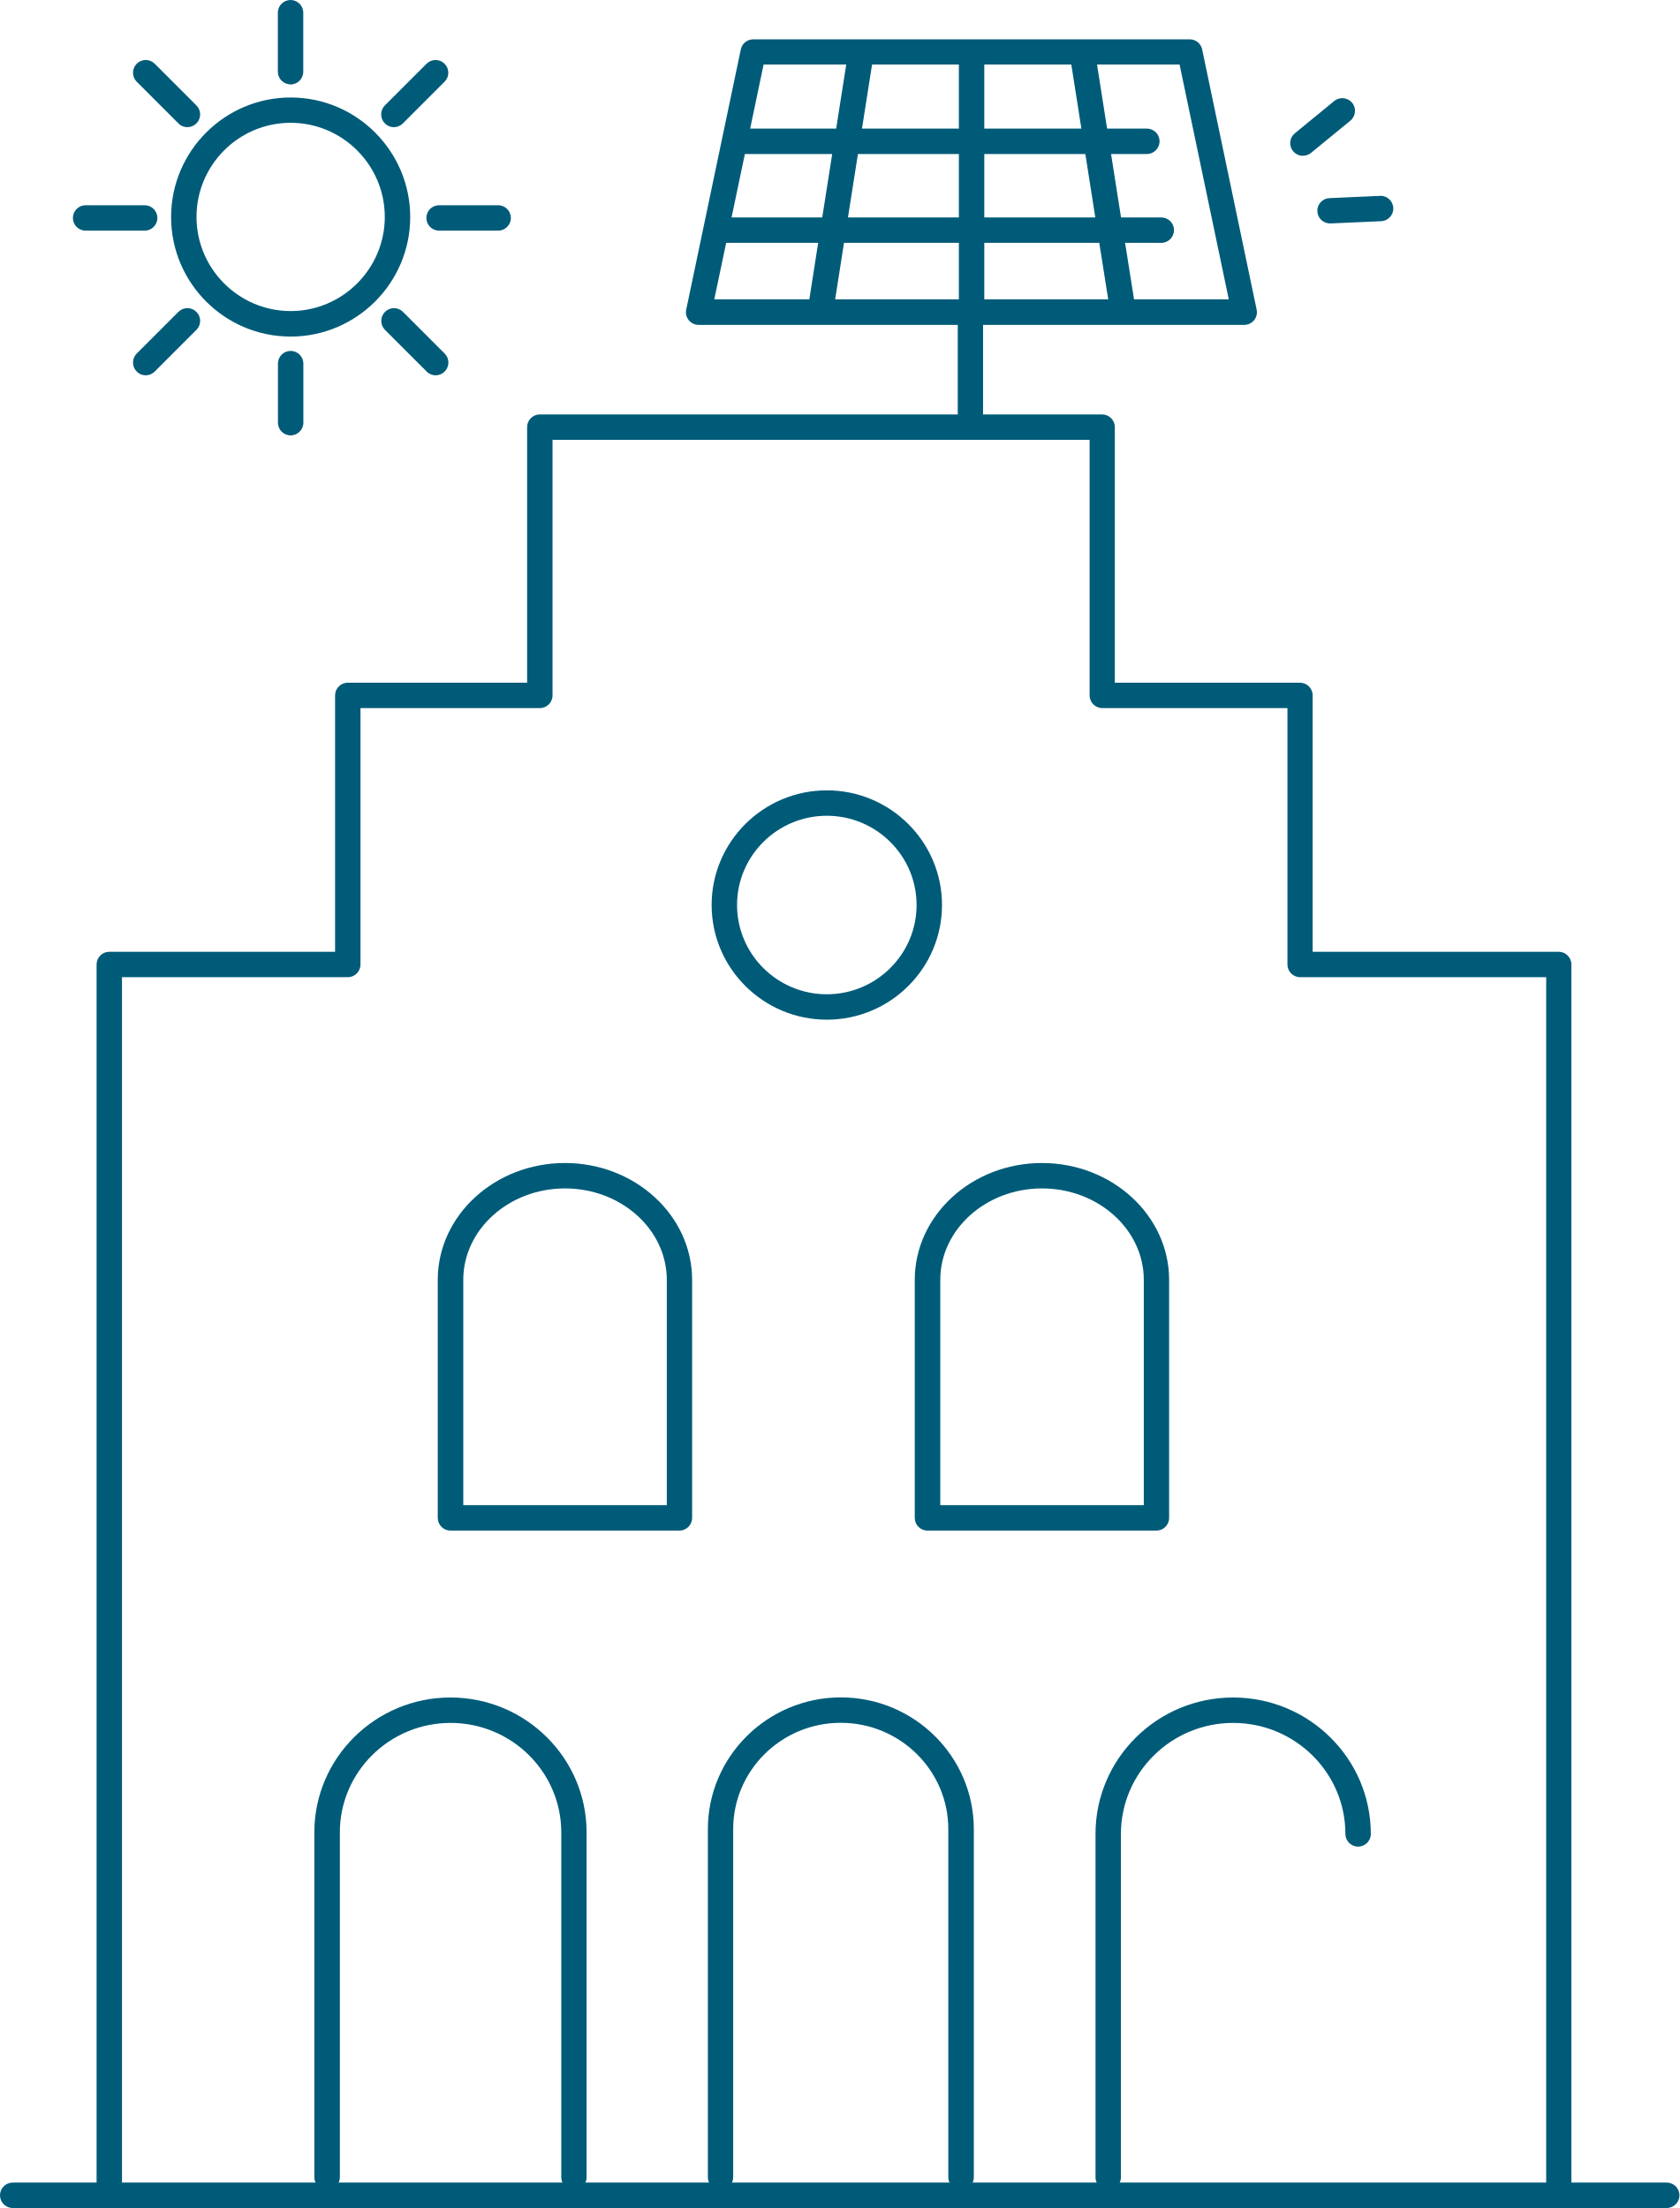
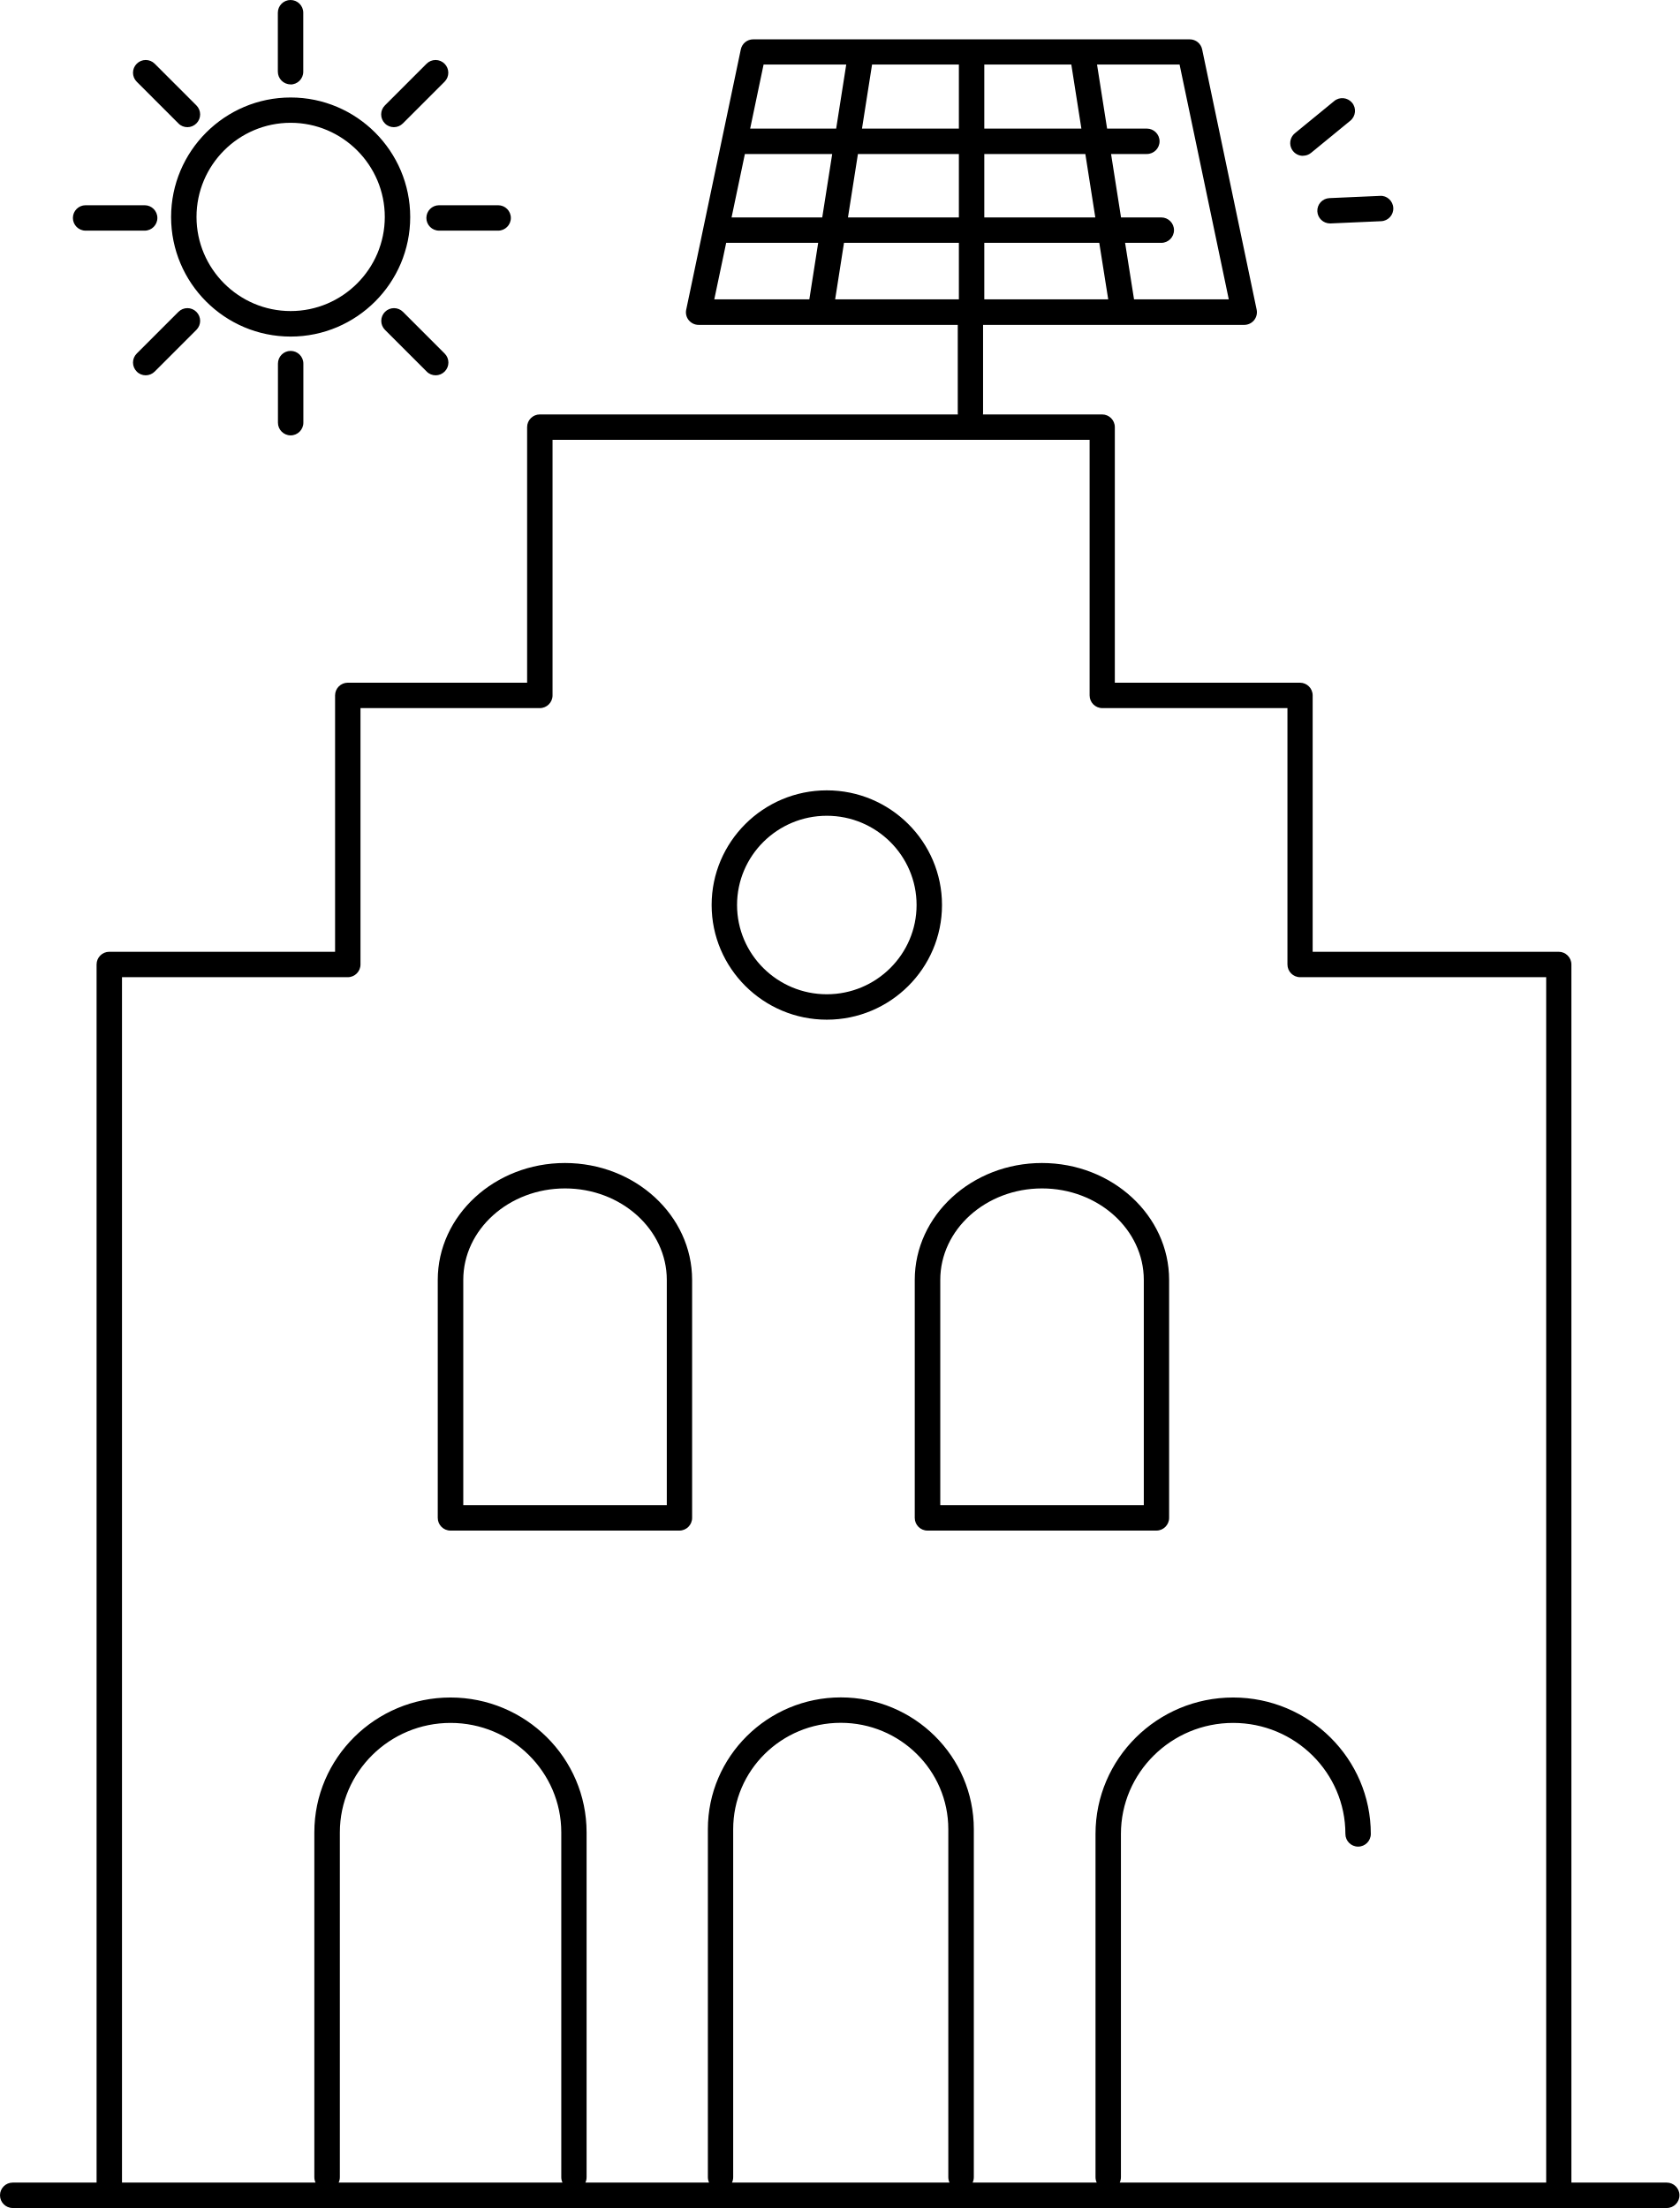
- <svg xmlns="http://www.w3.org/2000/svg" data-name="Ebene 1" viewBox="0 0 165.23 217.21" class="h-20 text-energy md:h-32">
-   <path d="M10.75 217.21h-9.5a1.25 1.25 0 0 1 0-2.5H9.5V94.88c0-.69.56-1.25 1.25-1.25h22.21V68.41c0-.69.56-1.25 1.25-1.25h17.64V42.02c0-.69.56-1.25 1.25-1.25h41.12c0-.05-.01-.11-.01-.16v-8.65H68.72c-.38 0-.73-.17-.97-.46-.24-.29-.33-.68-.25-1.04l5.37-25.6c.12-.58.63-.99 1.22-.99h42.94c.59 0 1.1.41 1.22.99l5.36 25.6c.08.37-.02.75-.25 1.04-.24.29-.59.46-.97.46H96.7v8.65c0 .05 0 .11-.01.16h11.72c.69 0 1.25.56 1.25 1.25v25.14h18.21c.69 0 1.25.56 1.25 1.25v25.22h24.2c.69 0 1.25.56 1.25 1.25v119.83h9.38a1.25 1.25 0 0 1 0 2.5H10.75Zm99.36-2.5h41.98V96.13h-24.2c-.69 0-1.25-.56-1.25-1.25V69.66h-18.21c-.69 0-1.25-.56-1.25-1.25V43.27H54.35v25.14c0 .69-.56 1.25-1.25 1.25H35.46v25.22c0 .69-.56 1.25-1.25 1.25H12v118.58h19.04c-.08-.16-.12-.35-.12-.54v-33.91c0-7.32 6.01-13.27 13.39-13.27s13.39 5.95 13.39 13.27v33.91c0 .2-.04.38-.12.54h12.17c-.08-.16-.12-.35-.12-.54v-34.23c0-7.14 5.87-12.96 13.08-12.96s13.08 5.81 13.08 12.96v34.23c0 .19-.04.38-.12.54h12.21c-.08-.16-.12-.35-.12-.54v-33.76c0-7.4 6.07-13.42 13.54-13.42s13.54 6.02 13.54 13.42a1.25 1.25 0 0 1-2.5 0c0-6.02-4.95-10.92-11.04-10.92s-11.04 4.9-11.04 10.92v33.76c0 .19-.04.38-.12.54Zm-38.11 0h21.4c-.08-.16-.12-.35-.12-.54v-34.23c0-5.77-4.74-10.46-10.58-10.46s-10.58 4.69-10.58 10.46v34.23c0 .19-.04.38-.12.54Zm-38.71 0h22.04c-.08-.16-.12-.35-.12-.54v-33.91c0-5.94-4.89-10.77-10.89-10.77s-10.89 4.83-10.89 10.77v33.91c0 .2-.04.38-.12.54Zm78.25-185.26h9.33l-4.84-23.1h-8.12l.99 6.3h3.91a1.25 1.25 0 0 1 0 2.5h-3.52l.98 6.24h3.96a1.25 1.25 0 0 1 0 2.5h-3.56l.88 5.56Zm-14.72 0h12.19l-.88-5.56H96.82v5.56Zm-14.68 0h12.18v-5.56h-11.3l-.87 5.56Zm-11.87 0h9.34l.87-5.56h-9.05l-1.17 5.56Zm26.55-8.06h10.92l-.98-6.24h-9.94v6.24Zm-13.41 0h10.91v-6.24h-9.93l-.98 6.24Zm-11.45 0h8.92l.98-6.24h-8.59l-1.31 6.24Zm24.86-8.74h9.55l-.99-6.3h-8.56v6.3Zm-12.04 0h9.54v-6.3h-8.54l-.99 6.3Zm-10.99 0h8.46l.99-6.3h-8.13l-1.32 6.3Zm39.97 137.92H91.23c-.69 0-1.25-.56-1.25-1.25v-23.41c0-6.34 5.61-11.5 12.51-11.5s12.51 5.16 12.51 11.5v23.41c0 .69-.56 1.25-1.25 1.25Zm-21.28-2.5h20.03v-22.16c0-4.96-4.49-9-10.01-9s-10.01 4.04-10.01 9v22.16Zm-25.64 2.5H44.31c-.69 0-1.25-.56-1.25-1.25v-23.41c0-6.34 5.61-11.5 12.51-11.5s12.51 5.16 12.51 11.5v23.41c0 .69-.56 1.25-1.25 1.25Zm-21.28-2.5h20.03v-22.16c0-4.96-4.49-9-10.01-9s-10.01 4.04-10.01 9v22.16Zm35.77-47.76c-6.24 0-11.33-5.06-11.33-11.28s5.08-11.28 11.33-11.28 11.33 5.06 11.33 11.28-5.08 11.28-11.33 11.28Zm0-20.06c-4.87 0-8.83 3.94-8.83 8.78s3.96 8.78 8.83 8.78 8.83-3.94 8.83-8.78-3.96-8.78-8.83-8.78ZM28.59 42.83c-.69 0-1.25-.56-1.25-1.25v-5.81a1.25 1.25 0 0 1 2.5 0v5.81c0 .69-.56 1.25-1.25 1.25Zm-14.26-5.91c-.32 0-.64-.12-.88-.37a1.25 1.25 0 0 1 0-1.77l4.1-4.1c.49-.49 1.28-.49 1.77 0s.49 1.28 0 1.77l-4.1 4.1c-.24.24-.56.37-.88.37Zm28.52 0c-.32 0-.64-.12-.88-.37l-4.1-4.1a1.25 1.25 0 0 1 0-1.77 1.25 1.25 0 0 1 1.77 0l4.1 4.1c.49.49.49 1.28 0 1.77-.24.24-.56.37-.88.37Zm-14.26-3.81c-6.49 0-11.76-5.28-11.76-11.76S22.11 9.59 28.59 9.59s11.76 5.28 11.76 11.76-5.28 11.76-11.76 11.76Zm0-21.03c-5.11 0-9.26 4.16-9.26 9.26s4.16 9.26 9.26 9.26 9.26-4.16 9.26-9.26-4.16-9.26-9.26-9.26ZM49 22.69h-5.81a1.25 1.25 0 0 1 0-2.5H49a1.25 1.25 0 0 1 0 2.5Zm-34.77 0H8.42a1.25 1.25 0 0 1 0-2.5h5.81a1.25 1.25 0 0 1 0 2.5Zm116.6-.71c-.66 0-1.22-.52-1.25-1.19-.03-.69.5-1.27 1.19-1.3l4.98-.22c.68-.05 1.27.5 1.3 1.19.03.69-.5 1.27-1.19 1.3l-4.98.22h-.06Zm-2.66-6.65a1.252 1.252 0 0 1-.8-2.22l3.87-3.17c.53-.44 1.32-.36 1.76.17.44.53.36 1.32-.17 1.76l-3.87 3.17c-.23.19-.51.28-.79.28Zm-89.43-2.82c-.32 0-.64-.12-.88-.37a1.25 1.25 0 0 1 0-1.77l4.1-4.1a1.25 1.25 0 0 1 1.77 0c.49.49.49 1.28 0 1.77l-4.1 4.1c-.24.24-.56.37-.88.37Zm-20.31 0c-.32 0-.64-.12-.88-.37l-4.1-4.1c-.49-.49-.49-1.28 0-1.77s1.28-.49 1.77 0l4.1 4.1c.49.49.49 1.28 0 1.77-.24.24-.56.37-.88.37ZM28.58 8.3c-.69 0-1.25-.56-1.25-1.25v-5.8a1.25 1.25 0 0 1 2.5 0v5.81c0 .69-.56 1.25-1.25 1.25Z" style="fill: rgb(0, 91, 121);" />
+ <svg xmlns="http://www.w3.org/2000/svg" data-name="Ebene 1" viewBox="0 0 165.23 217.21" class="h-20 text-energy md:h-32" version="1.1" id="svg1">
+   <defs id="defs1" />
+   <path d="M10.75 217.21h-9.5a1.25 1.25 0 0 1 0-2.5H9.5V94.88c0-.69.56-1.25 1.25-1.25h22.21V68.41c0-.69.56-1.25 1.25-1.25h17.64V42.02c0-.69.56-1.25 1.25-1.25h41.12c0-.05-.01-.11-.01-.16v-8.65H68.72c-.38 0-.73-.17-.97-.46-.24-.29-.33-.68-.25-1.04l5.37-25.6c.12-.58.63-.99 1.22-.99h42.94c.59 0 1.1.41 1.22.99l5.36 25.6c.08.37-.02.75-.25 1.04-.24.29-.59.46-.97.46H96.7v8.65c0 .05 0 .11-.01.16h11.72c.69 0 1.25.56 1.25 1.25v25.14h18.21c.69 0 1.25.56 1.25 1.25v25.22h24.2c.69 0 1.25.56 1.25 1.25v119.83h9.38a1.25 1.25 0 0 1 0 2.5H10.75Zm99.36-2.5h41.98V96.13h-24.2c-.69 0-1.25-.56-1.25-1.25V69.66h-18.21c-.69 0-1.25-.56-1.25-1.25V43.27H54.35v25.14c0 .69-.56 1.25-1.25 1.25H35.46v25.22c0 .69-.56 1.25-1.25 1.25H12v118.58h19.04c-.08-.16-.12-.35-.12-.54v-33.91c0-7.32 6.01-13.27 13.39-13.27s13.39 5.95 13.39 13.27v33.91c0 .2-.04.38-.12.54h12.17c-.08-.16-.12-.35-.12-.54v-34.23c0-7.14 5.87-12.96 13.08-12.96s13.08 5.81 13.08 12.96v34.23c0 .19-.04.38-.12.54h12.21c-.08-.16-.12-.35-.12-.54v-33.76c0-7.4 6.07-13.42 13.54-13.42s13.54 6.02 13.54 13.42a1.25 1.25 0 0 1-2.5 0c0-6.02-4.95-10.92-11.04-10.92s-11.04 4.9-11.04 10.92v33.76c0 .19-.04.38-.12.54Zm-38.11 0h21.4c-.08-.16-.12-.35-.12-.54v-34.23c0-5.77-4.74-10.46-10.58-10.46s-10.58 4.69-10.58 10.46v34.23c0 .19-.04.38-.12.54Zm-38.71 0h22.04c-.08-.16-.12-.35-.12-.54v-33.91c0-5.94-4.89-10.77-10.89-10.77s-10.89 4.83-10.89 10.77v33.91c0 .2-.04.38-.12.54Zm78.25-185.26h9.33l-4.84-23.1h-8.12l.99 6.3h3.91a1.25 1.25 0 0 1 0 2.5h-3.52l.98 6.24h3.96a1.25 1.25 0 0 1 0 2.5h-3.56l.88 5.56Zm-14.72 0h12.19l-.88-5.56H96.82v5.56Zm-14.68 0h12.18v-5.56h-11.3l-.87 5.56Zm-11.87 0h9.34l.87-5.56h-9.05l-1.17 5.56Zm26.55-8.06h10.92l-.98-6.24h-9.94v6.24Zm-13.41 0h10.91v-6.24h-9.93l-.98 6.24Zm-11.45 0h8.92l.98-6.24h-8.59l-1.31 6.24Zm24.86-8.74h9.55l-.99-6.3h-8.56v6.3Zm-12.04 0h9.54v-6.3h-8.54l-.99 6.3Zm-10.99 0h8.46l.99-6.3h-8.13l-1.32 6.3Zm39.97 137.92H91.23c-.69 0-1.25-.56-1.25-1.25v-23.41c0-6.34 5.61-11.5 12.51-11.5s12.51 5.16 12.51 11.5v23.41c0 .69-.56 1.25-1.25 1.25Zm-21.28-2.5h20.03v-22.16c0-4.96-4.49-9-10.01-9s-10.01 4.04-10.01 9v22.16Zm-25.64 2.5H44.31c-.69 0-1.25-.56-1.25-1.25v-23.41c0-6.34 5.61-11.5 12.51-11.5s12.51 5.16 12.51 11.5v23.41c0 .69-.56 1.25-1.25 1.25Zm-21.28-2.5h20.03v-22.16c0-4.96-4.49-9-10.01-9s-10.01 4.04-10.01 9v22.16Zm35.77-47.76c-6.24 0-11.33-5.06-11.33-11.28s5.08-11.28 11.33-11.28 11.33 5.06 11.33 11.28-5.08 11.28-11.33 11.28Zm0-20.06c-4.87 0-8.83 3.94-8.83 8.78s3.96 8.78 8.83 8.78 8.83-3.94 8.83-8.78-3.96-8.78-8.83-8.78ZM28.59 42.83c-.69 0-1.25-.56-1.25-1.25v-5.81a1.25 1.25 0 0 1 2.5 0v5.81c0 .69-.56 1.25-1.25 1.25Zm-14.26-5.91c-.32 0-.64-.12-.88-.37a1.25 1.25 0 0 1 0-1.77l4.1-4.1c.49-.49 1.28-.49 1.77 0s.49 1.28 0 1.77l-4.1 4.1c-.24.24-.56.37-.88.37Zm28.52 0c-.32 0-.64-.12-.88-.37l-4.1-4.1a1.25 1.25 0 0 1 0-1.77 1.25 1.25 0 0 1 1.77 0l4.1 4.1c.49.49.49 1.28 0 1.77-.24.24-.56.37-.88.37Zm-14.26-3.81c-6.49 0-11.76-5.28-11.76-11.76S22.11 9.59 28.59 9.59s11.76 5.28 11.76 11.76-5.28 11.76-11.76 11.76Zm0-21.03c-5.11 0-9.26 4.16-9.26 9.26s4.16 9.26 9.26 9.26 9.26-4.16 9.26-9.26-4.16-9.26-9.26-9.26ZM49 22.69h-5.81a1.25 1.25 0 0 1 0-2.5H49a1.25 1.25 0 0 1 0 2.5Zm-34.77 0H8.42a1.25 1.25 0 0 1 0-2.5h5.81a1.25 1.25 0 0 1 0 2.5Zm116.6-.71c-.66 0-1.22-.52-1.25-1.19-.03-.69.5-1.27 1.19-1.3l4.98-.22c.68-.05 1.27.5 1.3 1.19.03.69-.5 1.27-1.19 1.3l-4.98.22h-.06Zm-2.66-6.65a1.252 1.252 0 0 1-.8-2.22l3.87-3.17c.53-.44 1.32-.36 1.76.17.44.53.36 1.32-.17 1.76l-3.87 3.17c-.23.19-.51.28-.79.28Zm-89.43-2.82c-.32 0-.64-.12-.88-.37a1.25 1.25 0 0 1 0-1.77l4.1-4.1a1.25 1.25 0 0 1 1.77 0c.49.49.49 1.28 0 1.77l-4.1 4.1c-.24.24-.56.37-.88.37Zm-20.31 0c-.32 0-.64-.12-.88-.37l-4.1-4.1c-.49-.49-.49-1.28 0-1.77s1.28-.49 1.77 0l4.1 4.1c.49.49.49 1.28 0 1.77-.24.24-.56.37-.88.37ZM28.58 8.3c-.69 0-1.25-.56-1.25-1.25v-5.8a1.25 1.25 0 0 1 2.5 0v5.81c0 .69-.56 1.25-1.25 1.25Z" style="fill:#000000;fill-opacity:1" id="path1" />
</svg>
